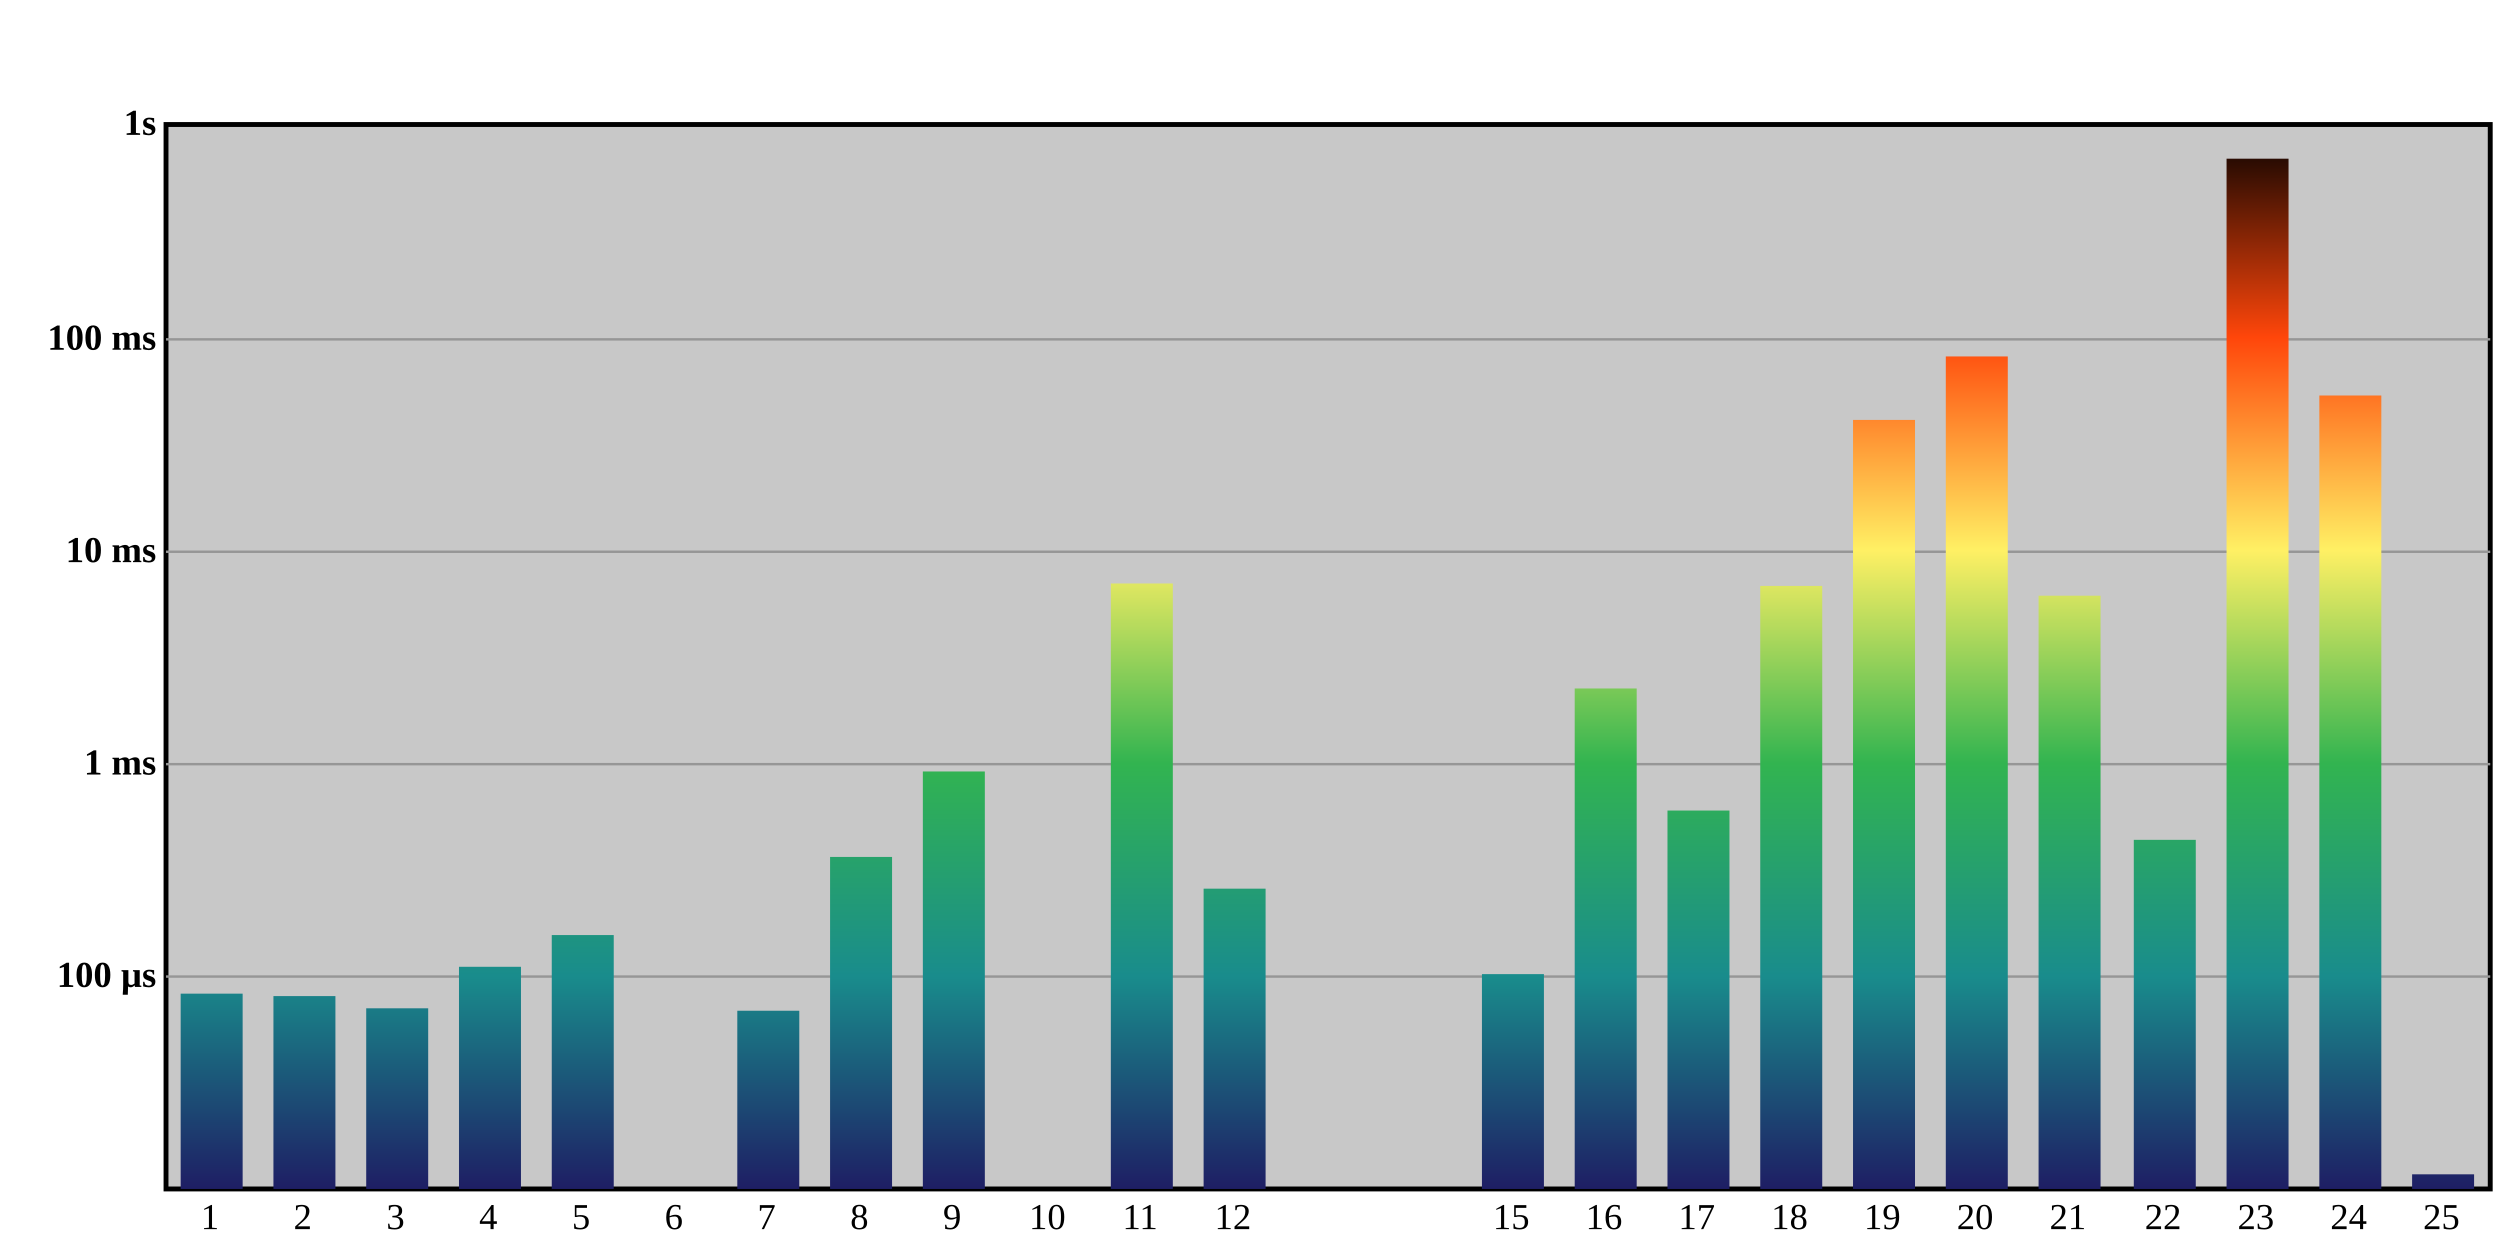
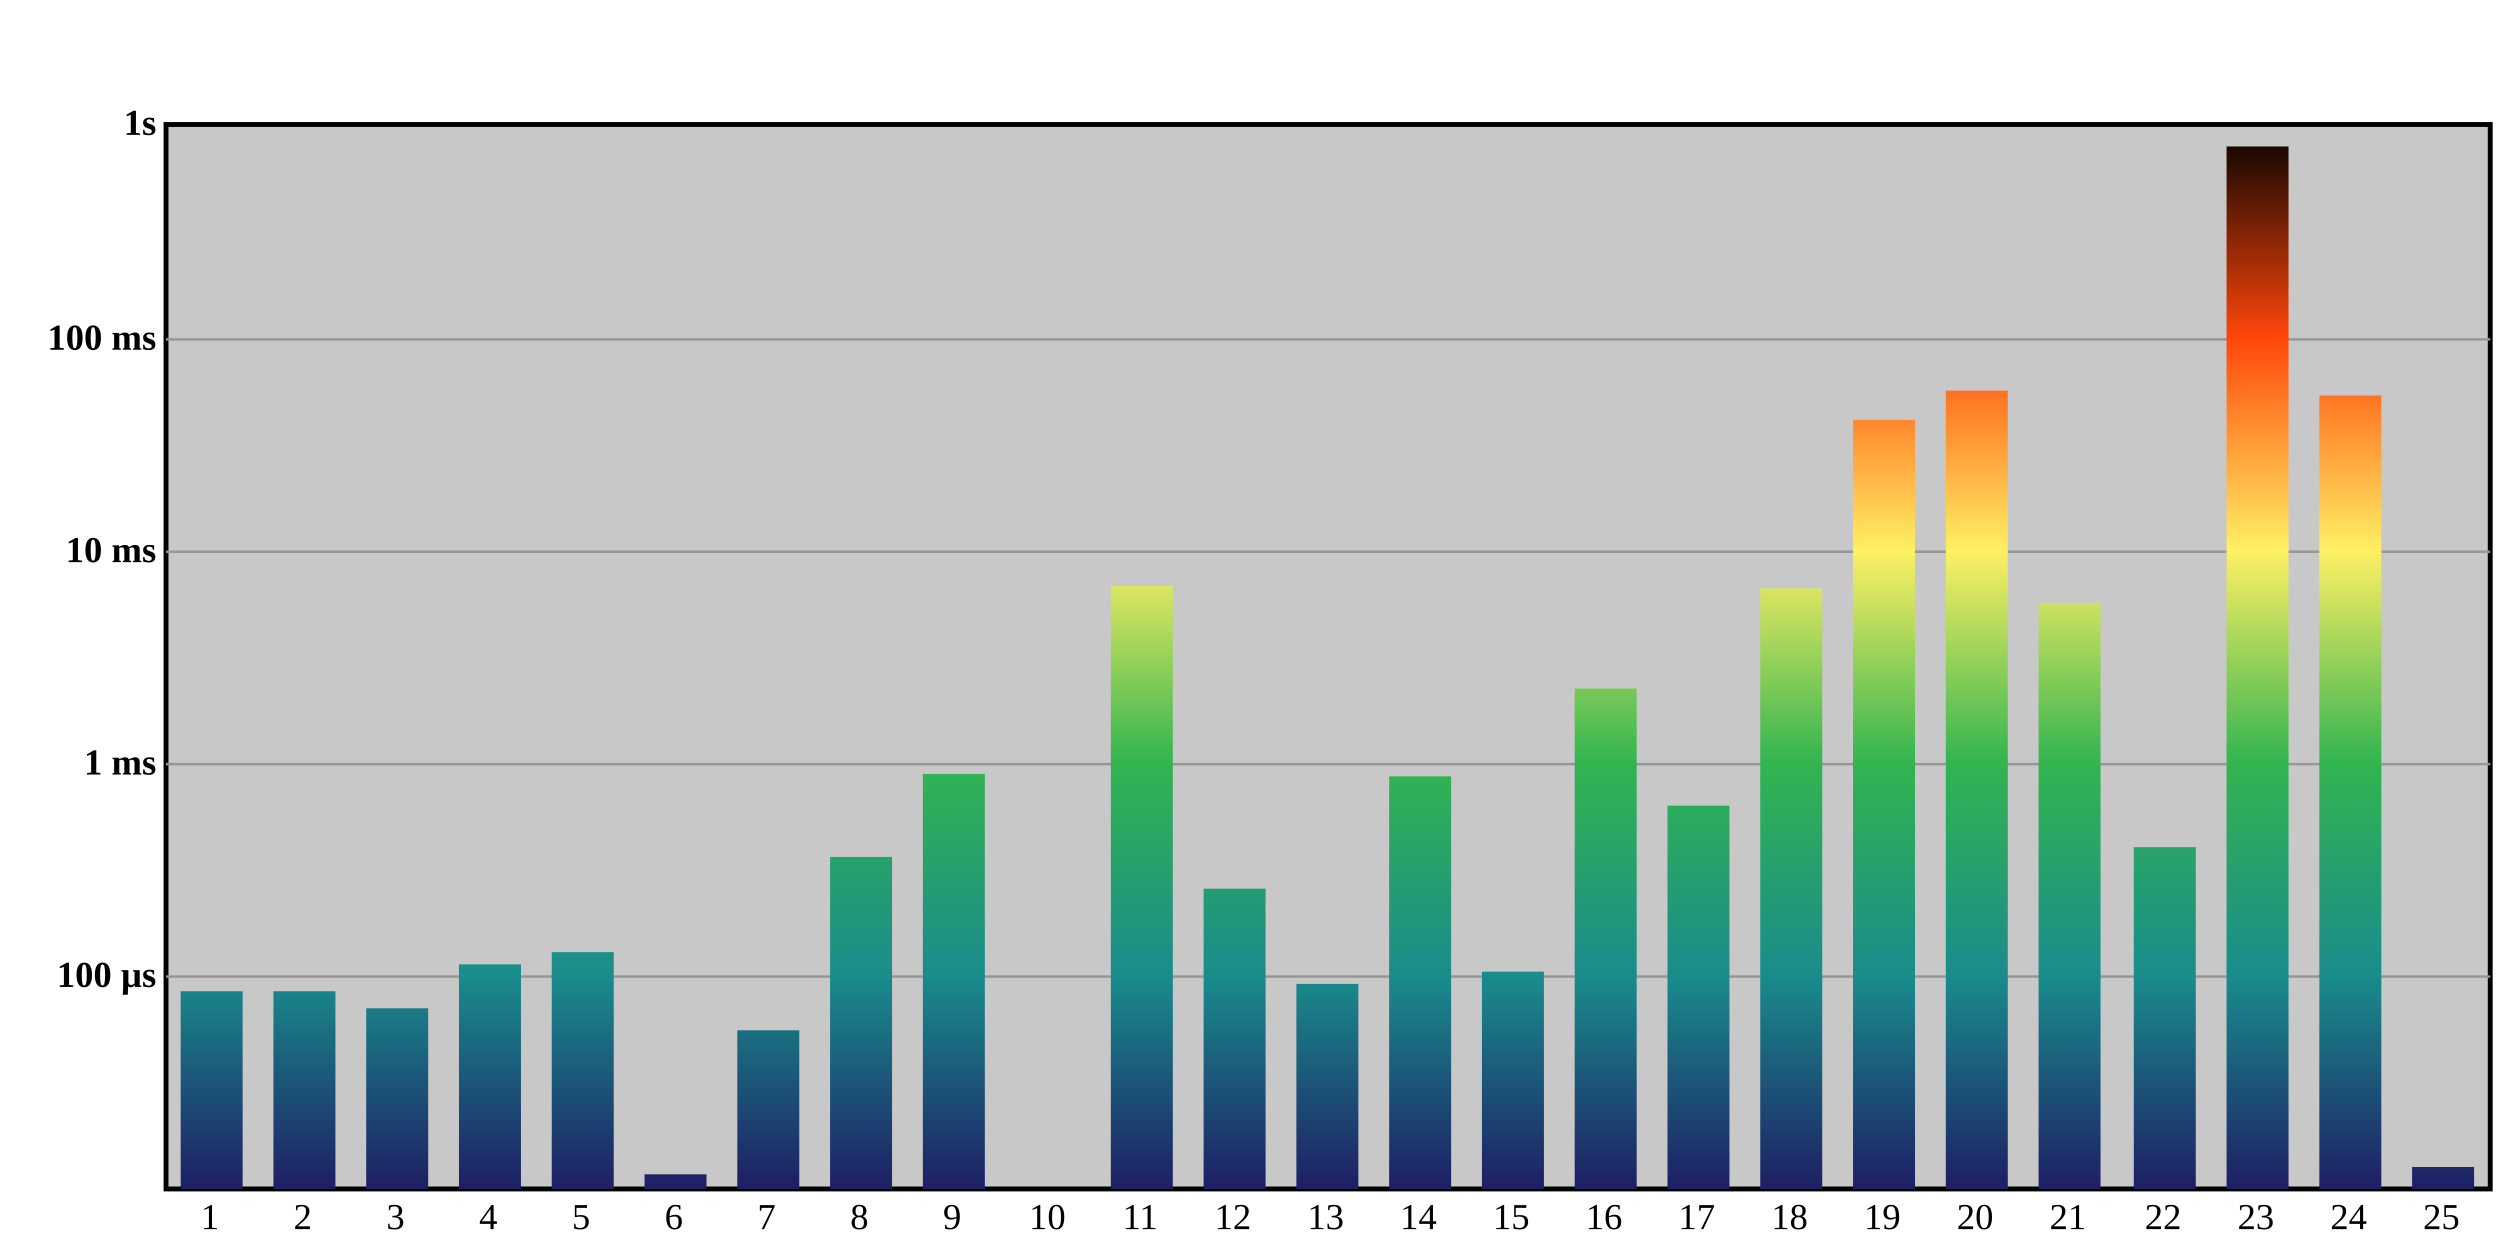
<svg xmlns="http://www.w3.org/2000/svg" height="512" viewBox="0 0 1024 512" width="1024">
  <g>
    <rect fill="rgba(255, 255, 255, 0.6)" height="512" width="1024" x="0" y="0" />
    <rect fill="rgb(200, 200, 200)" height="436" stroke="black" stroke-width="2" width="952" x="68" y="51" />
    <text dominant-baseline="middle" fill="black" font-size="15" font-weight="bold" text-anchor="end" x="64" y="400">
100 µs
</text>
    <line stroke="rgb(150,150,150)" stroke-width="1" x1="68" x2="1020" y1="400" y2="400" />
    <text dominant-baseline="middle" fill="black" font-size="15" font-weight="bold" text-anchor="end" x="64" y="313">
1 ms
</text>
    <line stroke="rgb(150,150,150)" stroke-width="1" x1="68" x2="1020" y1="313" y2="313" />
    <text dominant-baseline="middle" fill="black" font-size="15" font-weight="bold" text-anchor="end" x="64" y="226">
10 ms
</text>
    <line stroke="rgb(150,150,150)" stroke-width="1" x1="68" x2="1020" y1="226" y2="226" />
    <text dominant-baseline="middle" fill="black" font-size="15" font-weight="bold" text-anchor="end" x="64" y="139">
100 ms
</text>
    <line stroke="rgb(150,150,150)" stroke-width="1" x1="68" x2="1020" y1="139" y2="139" />
    <text dominant-baseline="middle" fill="black" font-size="15" font-weight="bold" text-anchor="end" x="64" y="51">
1s
</text>
    <linearGradient gradientUnits="userSpaceOnUse" id="gradient" x1="0%" x2="0%" y1="487" y2="51">
      <stop offset="0%" stop-color="rgb(30,30,100)" />
      <stop offset="20%" stop-color="rgb(25,140,140)" />
      <stop offset="40%" stop-color="rgb(50,180,80)" />
      <stop offset="60%" stop-color="rgb(255,240,100)" />
      <stop offset="80%" stop-color="rgb(255,70,10)" />
      <stop offset="100%" stop-color="black" />
    </linearGradient>
-     <rect fill="url(#gradient)" height="79" id="day02" style="cursor: pointer;" width="25.387" x="112" y="408">
+     <rect fill="url(#gradient)" height="81" id="day01" style="cursor: pointer;" width="25.387" x="74" y="406">
+       <animate attributeName="fill" begin="day01.mouseover" dur="0s" end="day01.mouseout" from="#ec008c" to="#ec008c" />
+     </rect>
+     <text dominant-baseline="middle" fill="black" font-size="15" text-anchor="middle" x="86" y="500">
+ 1
+ </text>
+     <rect fill="url(#gradient)" height="92" id="day04" style="cursor: pointer;" width="25.387" x="188" y="395">
+       <animate attributeName="fill" begin="day04.mouseover" dur="0s" end="day04.mouseout" from="#ec008c" to="#ec008c" />
+     </rect>
+     <text dominant-baseline="middle" fill="black" font-size="15" text-anchor="middle" x="200" y="500">
+ 4
+ </text>
+     <rect fill="url(#gradient)" height="247" id="day11" style="cursor: pointer;" width="25.387" x="455" y="240">
+       <animate attributeName="fill" begin="day11.mouseover" dur="0s" end="day11.mouseout" from="#ec008c" to="#ec008c" />
+     </rect>
+     <text dominant-baseline="middle" fill="black" font-size="15" text-anchor="middle" x="467" y="500">
+ 11
+ </text>
+     <rect fill="url(#gradient)" height="6" id="day06" style="cursor: pointer;" width="25.387" x="264" y="481">
+       <animate attributeName="fill" begin="day06.mouseover" dur="0s" end="day06.mouseout" from="#ec008c" to="#ec008c" />
+     </rect>
+     <text dominant-baseline="middle" fill="black" font-size="15" text-anchor="middle" x="276" y="500">
+ 6
+ </text>
+     <rect fill="url(#gradient)" height="136" id="day08" style="cursor: pointer;" width="25.387" x="340" y="351">
+       <animate attributeName="fill" begin="day08.mouseover" dur="0s" end="day08.mouseout" from="#ec008c" to="#ec008c" />
+     </rect>
+     <text dominant-baseline="middle" fill="black" font-size="15" text-anchor="middle" x="352" y="500">
+ 8
+ </text>
+     <rect fill="url(#gradient)" height="157" id="day17" style="cursor: pointer;" width="25.387" x="683" y="330">
+       <animate attributeName="fill" begin="day17.mouseover" dur="0s" end="day17.mouseout" from="#ec008c" to="#ec008c" />
+     </rect>
+     <text dominant-baseline="middle" fill="black" font-size="15" text-anchor="middle" x="695" y="500">
+ 17
+ </text>
+     <rect fill="url(#gradient)" height="9" id="day25" style="cursor: pointer;" width="25.387" x="988" y="478">
+       <animate attributeName="fill" begin="day25.mouseover" dur="0s" end="day25.mouseout" from="#ec008c" to="#ec008c" />
+     </rect>
+     <text dominant-baseline="middle" fill="black" font-size="15" text-anchor="middle" x="1000" y="500">
+ 25
+ </text>
+     <rect fill="url(#gradient)" height="170" id="day09" style="cursor: pointer;" width="25.387" x="378" y="317">
+       <animate attributeName="fill" begin="day09.mouseover" dur="0s" end="day09.mouseout" from="#ec008c" to="#ec008c" />
+     </rect>
+     <text dominant-baseline="middle" fill="black" font-size="15" text-anchor="middle" x="390" y="500">
+ 9
+ </text>
+     <rect fill="url(#gradient)" height="246" id="day18" style="cursor: pointer;" width="25.387" x="721" y="241">
+       <animate attributeName="fill" begin="day18.mouseover" dur="0s" end="day18.mouseout" from="#ec008c" to="#ec008c" />
+     </rect>
+     <text dominant-baseline="middle" fill="black" font-size="15" text-anchor="middle" x="733" y="500">
+ 18
+ </text>
+     <rect fill="url(#gradient)" height="325" id="day24" style="cursor: pointer;" width="25.387" x="950" y="162">
+       <animate attributeName="fill" begin="day24.mouseover" dur="0s" end="day24.mouseout" from="#ec008c" to="#ec008c" />
+     </rect>
+     <text dominant-baseline="middle" fill="black" font-size="15" text-anchor="middle" x="962" y="500">
+ 24
+ </text>
+     <rect fill="url(#gradient)" height="315" id="day19" style="cursor: pointer;" width="25.387" x="759" y="172">
+       <animate attributeName="fill" begin="day19.mouseover" dur="0s" end="day19.mouseout" from="#ec008c" to="#ec008c" />
+     </rect>
+     <text dominant-baseline="middle" fill="black" font-size="15" text-anchor="middle" x="771" y="500">
+ 19
+ </text>
+     <rect fill="url(#gradient)" height="327" id="day20" style="cursor: pointer;" width="25.387" x="797" y="160">
+       <animate attributeName="fill" begin="day20.mouseover" dur="0s" end="day20.mouseout" from="#ec008c" to="#ec008c" />
+     </rect>
+     <text dominant-baseline="middle" fill="black" font-size="15" text-anchor="middle" x="809" y="500">
+ 20
+ </text>
+     <rect fill="url(#gradient)" height="427" id="day23" style="cursor: pointer;" width="25.387" x="912" y="60">
+       <animate attributeName="fill" begin="day23.mouseover" dur="0s" end="day23.mouseout" from="#ec008c" to="#ec008c" />
+     </rect>
+     <text dominant-baseline="middle" fill="black" font-size="15" text-anchor="middle" x="924" y="500">
+ 23
+ </text>
+     <rect fill="url(#gradient)" height="169" id="day14" style="cursor: pointer;" width="25.387" x="569" y="318">
+       <animate attributeName="fill" begin="day14.mouseover" dur="0s" end="day14.mouseout" from="#ec008c" to="#ec008c" />
+     </rect>
+     <text dominant-baseline="middle" fill="black" font-size="15" text-anchor="middle" x="581" y="500">
+ 14
+ </text>
+     <rect fill="url(#gradient)" height="0" id="day10" style="cursor: pointer;" width="25.387" x="417" y="487">
+       <animate attributeName="fill" begin="day10.mouseover" dur="0s" end="day10.mouseout" from="#ec008c" to="#ec008c" />
+     </rect>
+     <text dominant-baseline="middle" fill="black" font-size="15" text-anchor="middle" x="429" y="500">
+ 10
+ </text>
+     <rect fill="url(#gradient)" height="74" id="day03" style="cursor: pointer;" width="25.387" x="150" y="413">
+       <animate attributeName="fill" begin="day03.mouseover" dur="0s" end="day03.mouseout" from="#ec008c" to="#ec008c" />
+     </rect>
+     <text dominant-baseline="middle" fill="black" font-size="15" text-anchor="middle" x="162" y="500">
+ 3
+ </text>
+     <rect fill="url(#gradient)" height="81" id="day02" style="cursor: pointer;" width="25.387" x="112" y="406">
      <animate attributeName="fill" begin="day02.mouseover" dur="0s" end="day02.mouseout" from="#ec008c" to="#ec008c" />
    </rect>
    <text dominant-baseline="middle" fill="black" font-size="15" text-anchor="middle" x="124" y="500">
2
</text>
-     <rect fill="url(#gradient)" height="104" id="day05" style="cursor: pointer;" width="25.387" x="226" y="383">
+     <rect fill="url(#gradient)" height="123" id="day12" style="cursor: pointer;" width="25.387" x="493" y="364">
+       <animate attributeName="fill" begin="day12.mouseover" dur="0s" end="day12.mouseout" from="#ec008c" to="#ec008c" />
+     </rect>
+     <text dominant-baseline="middle" fill="black" font-size="15" text-anchor="middle" x="505" y="500">
+ 12
+ </text>
+     <rect fill="url(#gradient)" height="97" id="day05" style="cursor: pointer;" width="25.387" x="226" y="390">
      <animate attributeName="fill" begin="day05.mouseover" dur="0s" end="day05.mouseout" from="#ec008c" to="#ec008c" />
    </rect>
    <text dominant-baseline="middle" fill="black" font-size="15" text-anchor="middle" x="238" y="500">
5
</text>
-     <rect fill="url(#gradient)" height="248" id="day11" style="cursor: pointer;" width="25.387" x="455" y="239">
-       <animate attributeName="fill" begin="day11.mouseover" dur="0s" end="day11.mouseout" from="#ec008c" to="#ec008c" />
+     <rect fill="url(#gradient)" height="240" id="day21" style="cursor: pointer;" width="25.387" x="835" y="247">
+       <animate attributeName="fill" begin="day21.mouseover" dur="0s" end="day21.mouseout" from="#ec008c" to="#ec008c" />
    </rect>
-     <text dominant-baseline="middle" fill="black" font-size="15" text-anchor="middle" x="467" y="500">
- 11
+     <text dominant-baseline="middle" fill="black" font-size="15" text-anchor="middle" x="847" y="500">
+ 21
+ </text>
+     <rect fill="url(#gradient)" height="89" id="day15" style="cursor: pointer;" width="25.387" x="607" y="398">
+       <animate attributeName="fill" begin="day15.mouseover" dur="0s" end="day15.mouseout" from="#ec008c" to="#ec008c" />
+     </rect>
+     <text dominant-baseline="middle" fill="black" font-size="15" text-anchor="middle" x="619" y="500">
+ 15
+ </text>
+     <rect fill="url(#gradient)" height="65" id="day07" style="cursor: pointer;" width="25.387" x="302" y="422">
+       <animate attributeName="fill" begin="day07.mouseover" dur="0s" end="day07.mouseout" from="#ec008c" to="#ec008c" />
+     </rect>
+     <text dominant-baseline="middle" fill="black" font-size="15" text-anchor="middle" x="314" y="500">
+ 7
+ </text>
+     <rect fill="url(#gradient)" height="140" id="day22" style="cursor: pointer;" width="25.387" x="874" y="347">
+       <animate attributeName="fill" begin="day22.mouseover" dur="0s" end="day22.mouseout" from="#ec008c" to="#ec008c" />
+     </rect>
+     <text dominant-baseline="middle" fill="black" font-size="15" text-anchor="middle" x="886" y="500">
+ 22
</text>
    <rect fill="url(#gradient)" height="205" id="day16" style="cursor: pointer;" width="25.387" x="645" y="282">
      <animate attributeName="fill" begin="day16.mouseover" dur="0s" end="day16.mouseout" from="#ec008c" to="#ec008c" />
    </rect>
    <text dominant-baseline="middle" fill="black" font-size="15" text-anchor="middle" x="657" y="500">
16
</text>
-     <rect fill="url(#gradient)" height="73" id="day07" style="cursor: pointer;" width="25.387" x="302" y="414">
-       <animate attributeName="fill" begin="day07.mouseover" dur="0s" end="day07.mouseout" from="#ec008c" to="#ec008c" />
+     <rect fill="url(#gradient)" height="84" id="day13" style="cursor: pointer;" width="25.387" x="531" y="403">
+       <animate attributeName="fill" begin="day13.mouseover" dur="0s" end="day13.mouseout" from="#ec008c" to="#ec008c" />
    </rect>
-     <text dominant-baseline="middle" fill="black" font-size="15" text-anchor="middle" x="314" y="500">
- 7
- </text>
-     <rect fill="url(#gradient)" height="80" id="day01" style="cursor: pointer;" width="25.387" x="74" y="407">
-       <animate attributeName="fill" begin="day01.mouseover" dur="0s" end="day01.mouseout" from="#ec008c" to="#ec008c" />
-     </rect>
-     <text dominant-baseline="middle" fill="black" font-size="15" text-anchor="middle" x="86" y="500">
- 1
- </text>
-     <rect fill="url(#gradient)" height="0" id="day06" style="cursor: pointer;" width="25.387" x="264" y="487">
-       <animate attributeName="fill" begin="day06.mouseover" dur="0s" end="day06.mouseout" from="#ec008c" to="#ec008c" />
-     </rect>
-     <text dominant-baseline="middle" fill="black" font-size="15" text-anchor="middle" x="276" y="500">
- 6
- </text>
-     <rect fill="url(#gradient)" height="171" id="day09" style="cursor: pointer;" width="25.387" x="378" y="316">
-       <animate attributeName="fill" begin="day09.mouseover" dur="0s" end="day09.mouseout" from="#ec008c" to="#ec008c" />
-     </rect>
-     <text dominant-baseline="middle" fill="black" font-size="15" text-anchor="middle" x="390" y="500">
- 9
- </text>
-     <rect fill="url(#gradient)" height="155" id="day17" style="cursor: pointer;" width="25.387" x="683" y="332">
-       <animate attributeName="fill" begin="day17.mouseover" dur="0s" end="day17.mouseout" from="#ec008c" to="#ec008c" />
-     </rect>
-     <text dominant-baseline="middle" fill="black" font-size="15" text-anchor="middle" x="695" y="500">
- 17
- </text>
-     <rect fill="url(#gradient)" height="136" id="day08" style="cursor: pointer;" width="25.387" x="340" y="351">
-       <animate attributeName="fill" begin="day08.mouseover" dur="0s" end="day08.mouseout" from="#ec008c" to="#ec008c" />
-     </rect>
-     <text dominant-baseline="middle" fill="black" font-size="15" text-anchor="middle" x="352" y="500">
- 8
- </text>
-     <rect fill="url(#gradient)" height="325" id="day24" style="cursor: pointer;" width="25.387" x="950" y="162">
-       <animate attributeName="fill" begin="day24.mouseover" dur="0s" end="day24.mouseout" from="#ec008c" to="#ec008c" />
-     </rect>
-     <text dominant-baseline="middle" fill="black" font-size="15" text-anchor="middle" x="962" y="500">
- 24
- </text>
-     <rect fill="url(#gradient)" height="74" id="day03" style="cursor: pointer;" width="25.387" x="150" y="413">
-       <animate attributeName="fill" begin="day03.mouseover" dur="0s" end="day03.mouseout" from="#ec008c" to="#ec008c" />
-     </rect>
-     <text dominant-baseline="middle" fill="black" font-size="15" text-anchor="middle" x="162" y="500">
- 3
- </text>
-     <rect fill="url(#gradient)" height="123" id="day12" style="cursor: pointer;" width="25.387" x="493" y="364">
-       <animate attributeName="fill" begin="day12.mouseover" dur="0s" end="day12.mouseout" from="#ec008c" to="#ec008c" />
-     </rect>
-     <text dominant-baseline="middle" fill="black" font-size="15" text-anchor="middle" x="505" y="500">
- 12
- </text>
-     <rect fill="url(#gradient)" height="88" id="day15" style="cursor: pointer;" width="25.387" x="607" y="399">
-       <animate attributeName="fill" begin="day15.mouseover" dur="0s" end="day15.mouseout" from="#ec008c" to="#ec008c" />
-     </rect>
-     <text dominant-baseline="middle" fill="black" font-size="15" text-anchor="middle" x="619" y="500">
- 15
- </text>
-     <rect fill="url(#gradient)" height="243" id="day21" style="cursor: pointer;" width="25.387" x="835" y="244">
-       <animate attributeName="fill" begin="day21.mouseover" dur="0s" end="day21.mouseout" from="#ec008c" to="#ec008c" />
-     </rect>
-     <text dominant-baseline="middle" fill="black" font-size="15" text-anchor="middle" x="847" y="500">
- 21
- </text>
-     <rect fill="url(#gradient)" height="315" id="day19" style="cursor: pointer;" width="25.387" x="759" y="172">
-       <animate attributeName="fill" begin="day19.mouseover" dur="0s" end="day19.mouseout" from="#ec008c" to="#ec008c" />
-     </rect>
-     <text dominant-baseline="middle" fill="black" font-size="15" text-anchor="middle" x="771" y="500">
- 19
- </text>
-     <rect fill="url(#gradient)" height="422" id="day23" style="cursor: pointer;" width="25.387" x="912" y="65">
-       <animate attributeName="fill" begin="day23.mouseover" dur="0s" end="day23.mouseout" from="#ec008c" to="#ec008c" />
-     </rect>
-     <text dominant-baseline="middle" fill="black" font-size="15" text-anchor="middle" x="924" y="500">
- 23
- </text>
-     <rect fill="url(#gradient)" height="0" id="day10" style="cursor: pointer;" width="25.387" x="417" y="487">
-       <animate attributeName="fill" begin="day10.mouseover" dur="0s" end="day10.mouseout" from="#ec008c" to="#ec008c" />
-     </rect>
-     <text dominant-baseline="middle" fill="black" font-size="15" text-anchor="middle" x="429" y="500">
- 10
- </text>
-     <rect fill="url(#gradient)" height="6" id="day25" style="cursor: pointer;" width="25.387" x="988" y="481">
-       <animate attributeName="fill" begin="day25.mouseover" dur="0s" end="day25.mouseout" from="#ec008c" to="#ec008c" />
-     </rect>
-     <text dominant-baseline="middle" fill="black" font-size="15" text-anchor="middle" x="1000" y="500">
- 25
- </text>
-     <rect fill="url(#gradient)" height="143" id="day22" style="cursor: pointer;" width="25.387" x="874" y="344">
-       <animate attributeName="fill" begin="day22.mouseover" dur="0s" end="day22.mouseout" from="#ec008c" to="#ec008c" />
-     </rect>
-     <text dominant-baseline="middle" fill="black" font-size="15" text-anchor="middle" x="886" y="500">
- 22
- </text>
-     <rect fill="url(#gradient)" height="247" id="day18" style="cursor: pointer;" width="25.387" x="721" y="240">
-       <animate attributeName="fill" begin="day18.mouseover" dur="0s" end="day18.mouseout" from="#ec008c" to="#ec008c" />
-     </rect>
-     <text dominant-baseline="middle" fill="black" font-size="15" text-anchor="middle" x="733" y="500">
- 18
- </text>
-     <rect fill="url(#gradient)" height="91" id="day04" style="cursor: pointer;" width="25.387" x="188" y="396">
-       <animate attributeName="fill" begin="day04.mouseover" dur="0s" end="day04.mouseout" from="#ec008c" to="#ec008c" />
-     </rect>
-     <text dominant-baseline="middle" fill="black" font-size="15" text-anchor="middle" x="200" y="500">
- 4
- </text>
-     <rect fill="url(#gradient)" height="341" id="day20" style="cursor: pointer;" width="25.387" x="797" y="146">
-       <animate attributeName="fill" begin="day20.mouseover" dur="0s" end="day20.mouseout" from="#ec008c" to="#ec008c" />
-     </rect>
-     <text dominant-baseline="middle" fill="black" font-size="15" text-anchor="middle" x="809" y="500">
- 20
+     <text dominant-baseline="middle" fill="black" font-size="15" text-anchor="middle" x="543" y="500">
+ 13
</text>
  </g>
</svg>
